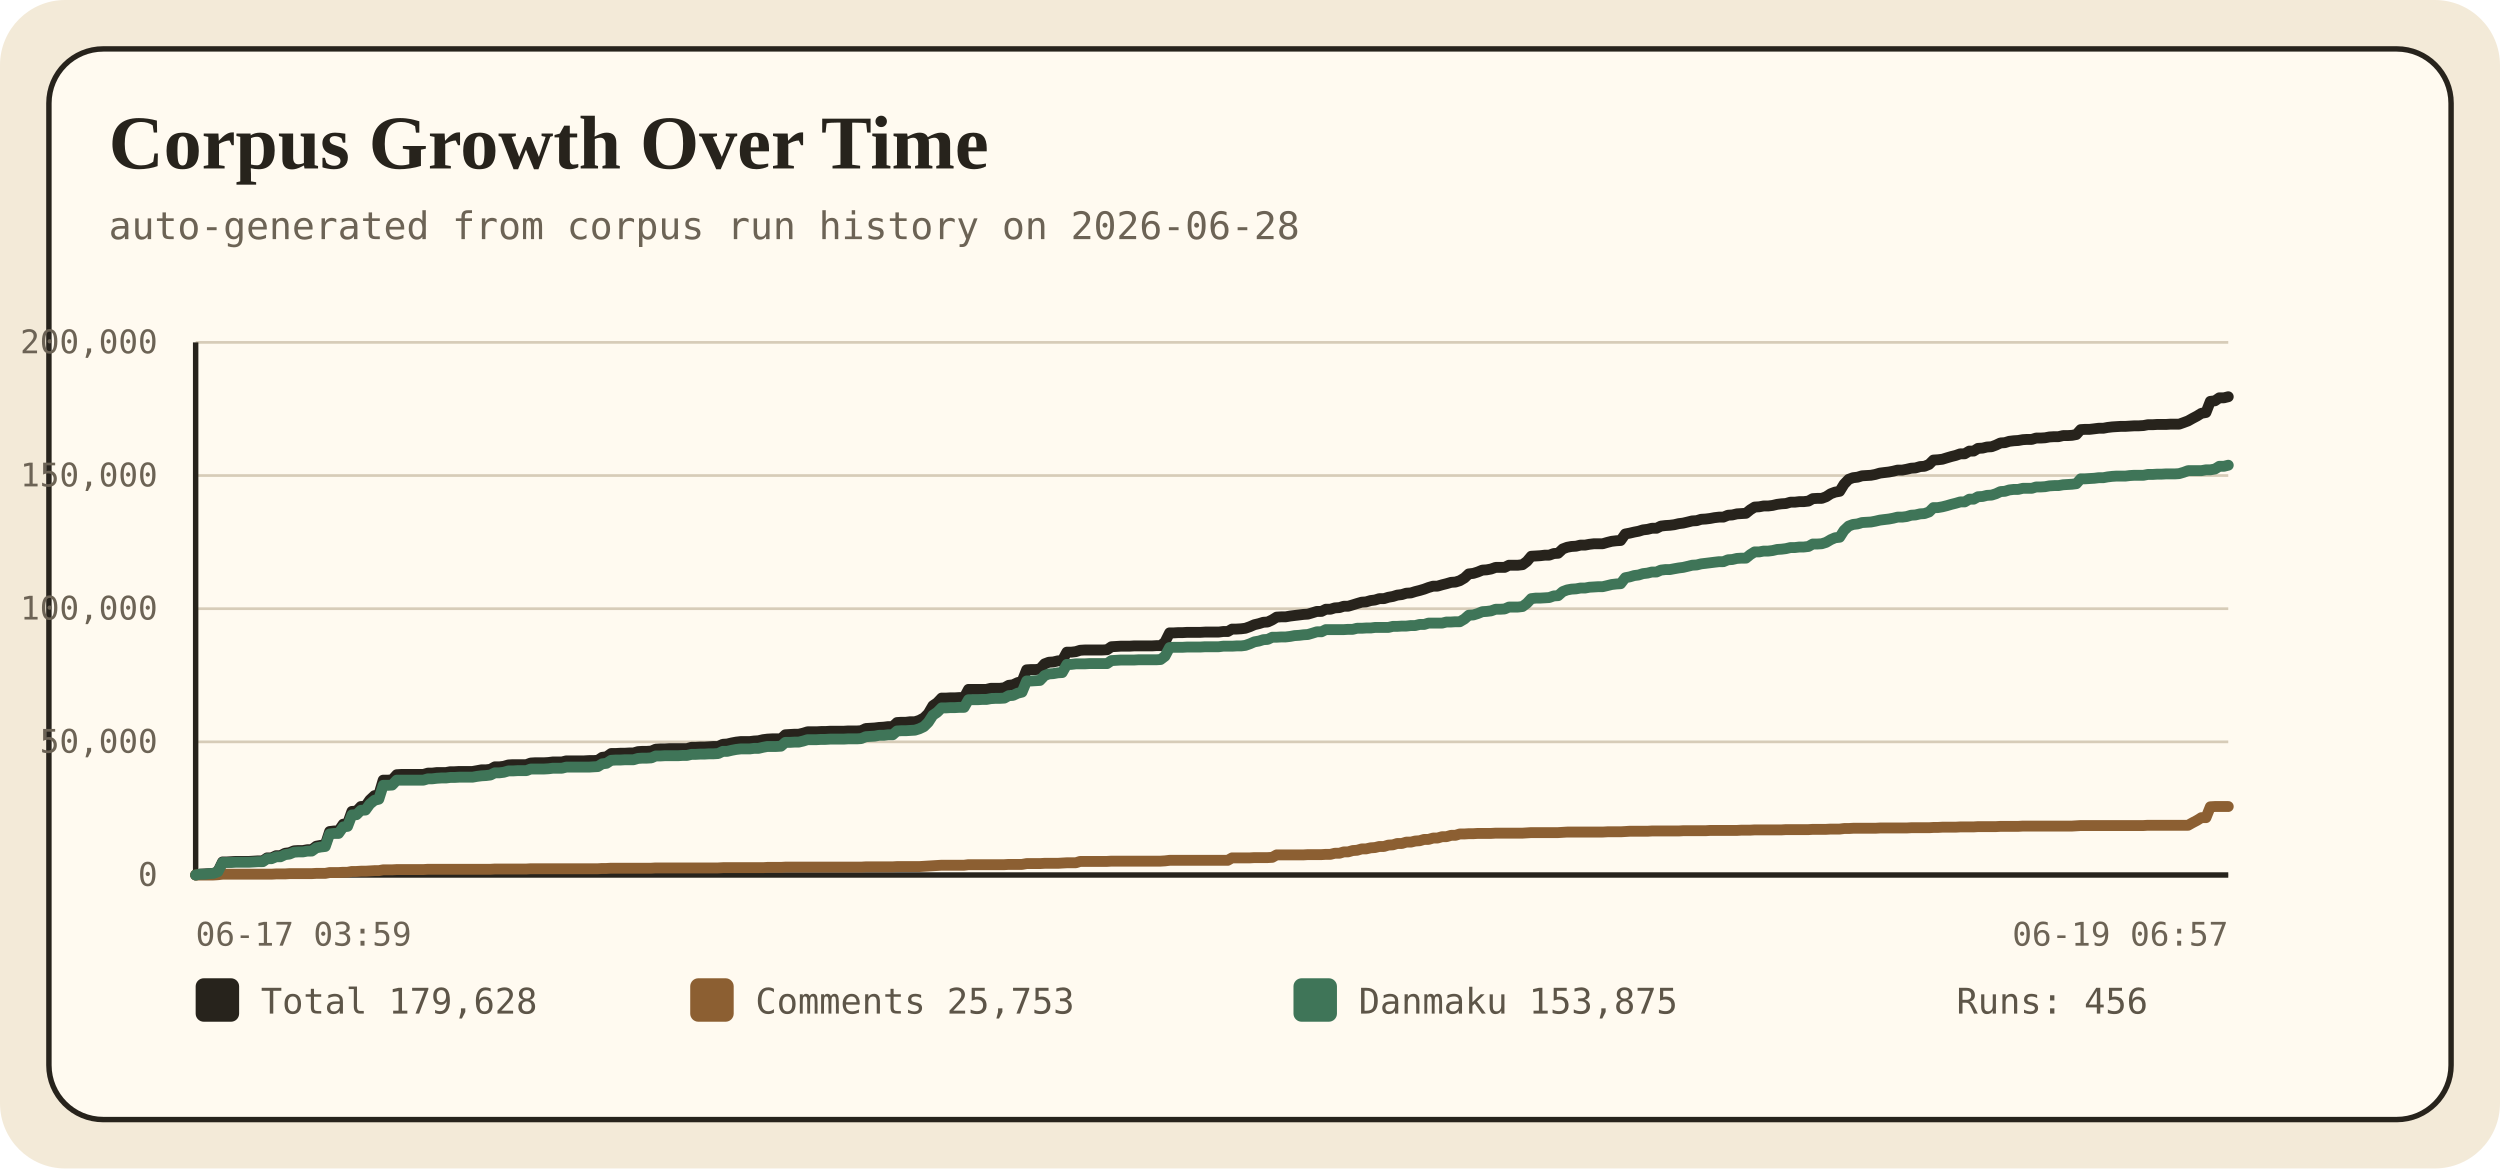
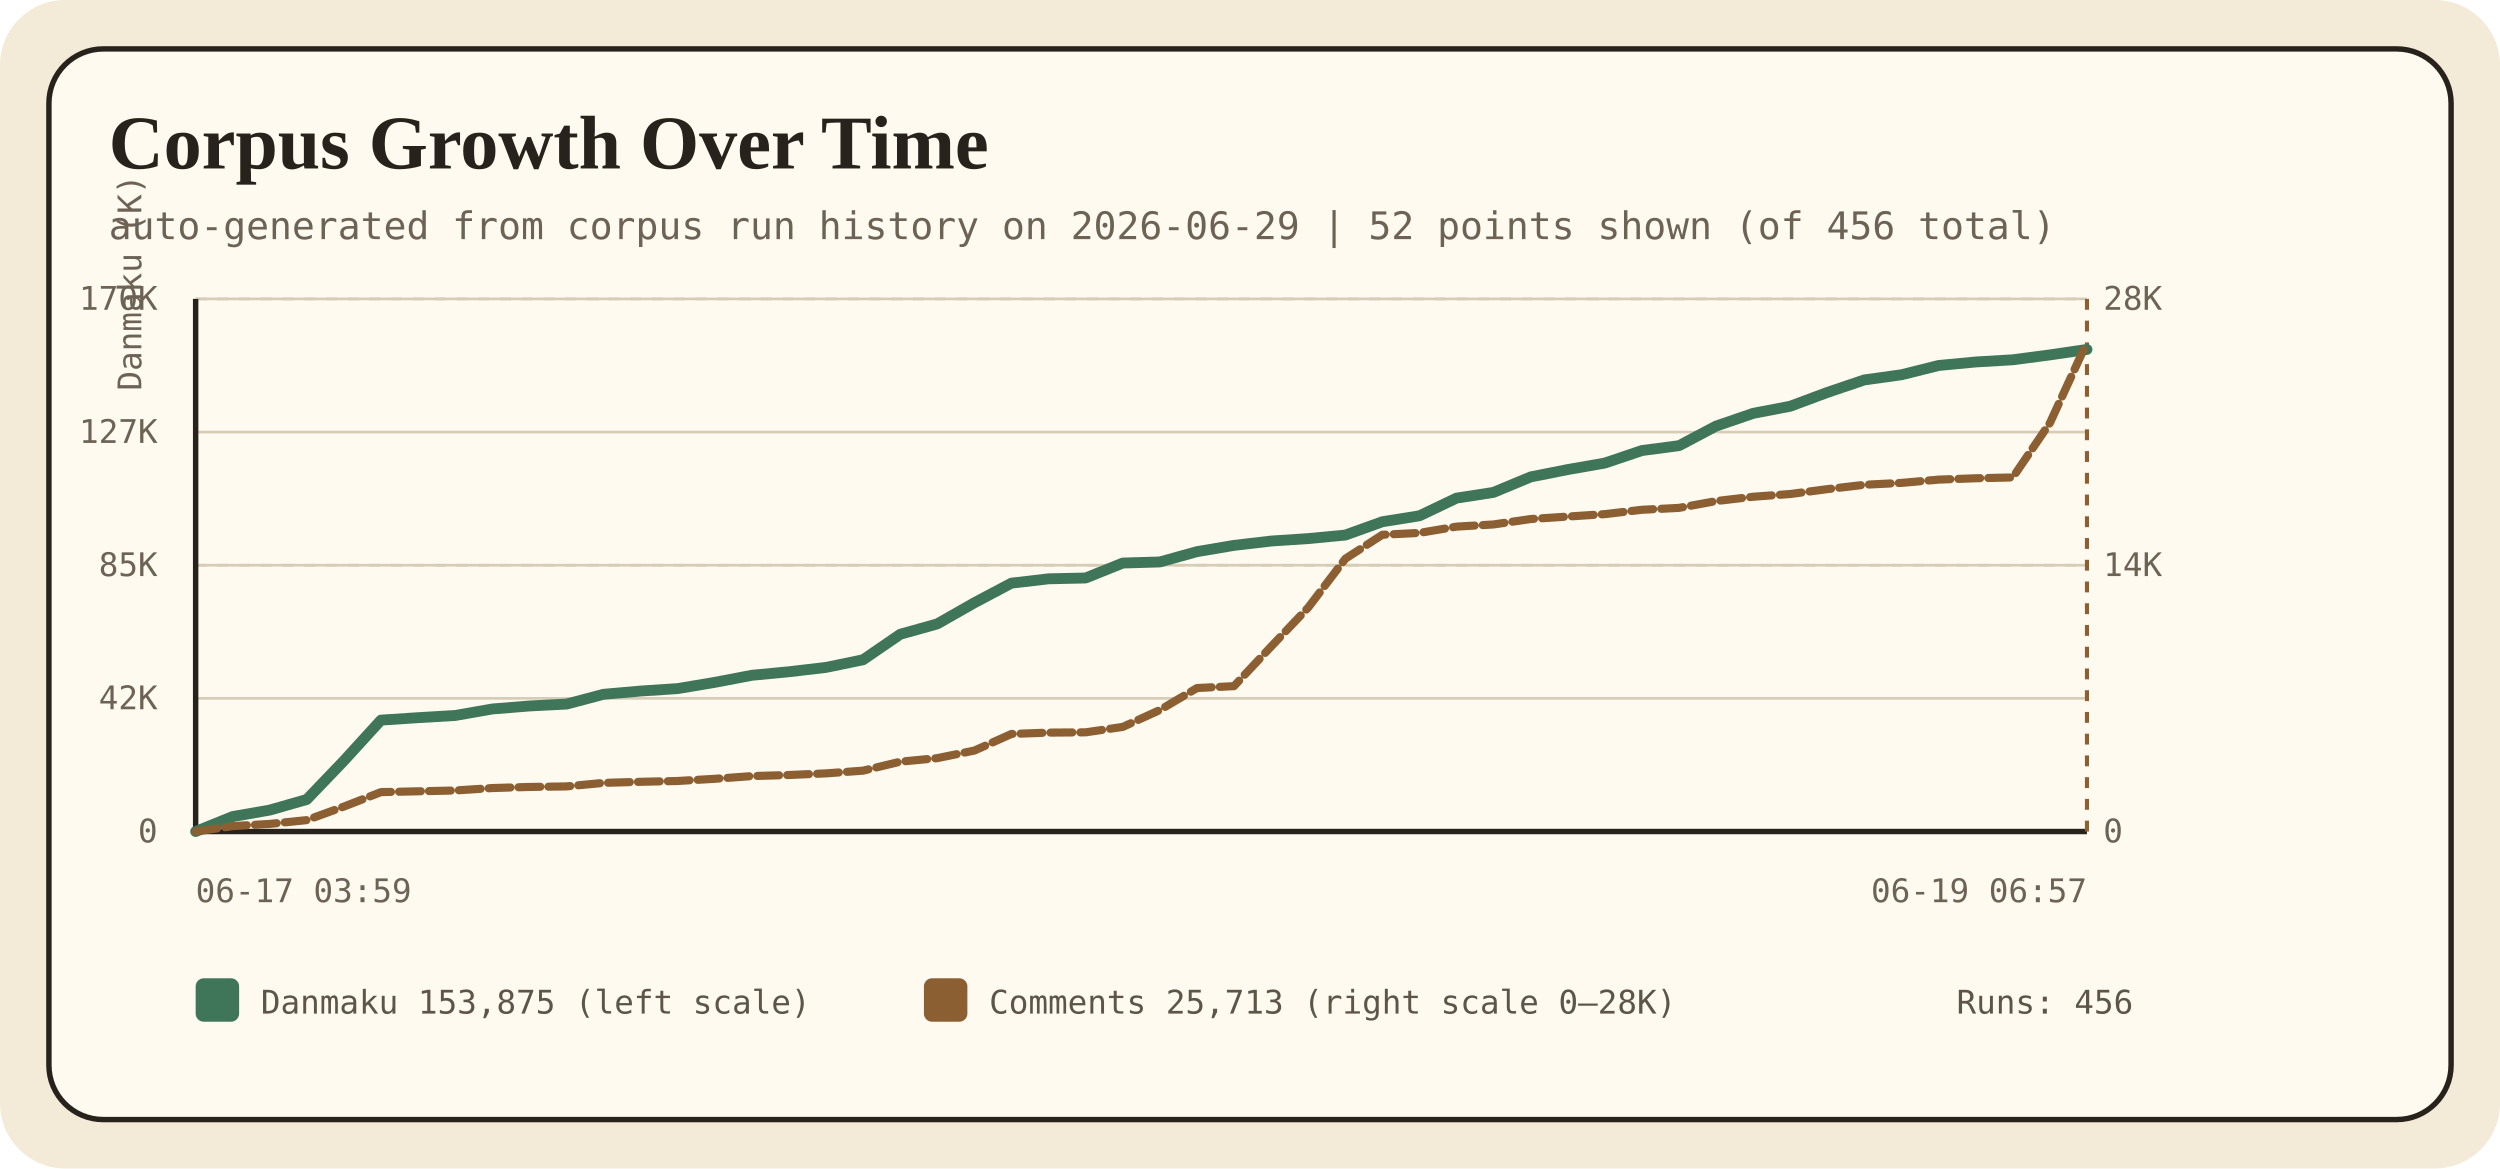
<svg xmlns="http://www.w3.org/2000/svg" width="920" height="430" viewBox="0 0 920 430" role="img" aria-labelledby="timeline-title timeline-desc">
  <style>
    .bg { fill: #f3ead8; }
    .panel { fill: #fffaf0; stroke: #27231c; stroke-width: 2; }
    .title { font: 700 28px Georgia, 'Times New Roman', serif; fill: #27231c; }
    .sub { font: 14px ui-monospace, SFMono-Regular, Consolas, monospace; fill: #6c6355; }
    .axis { font: 12px ui-monospace, SFMono-Regular, Consolas, monospace; fill: #6c6355; }
+     .axis-right { font: 12px ui-monospace, SFMono-Regular, Consolas, monospace; fill: #8c5f32; }
    .label { font: 13px ui-monospace, SFMono-Regular, Consolas, monospace; fill: #5d5548; }
+     .legend-text { font: 12px ui-monospace, SFMono-Regular, Consolas, monospace; fill: #5d5548; }
  </style>
  <rect class="bg" width="920" height="430" rx="24" />
  <rect class="panel" x="18" y="18" width="884" height="394" rx="20" />
  <text x="40" y="62" class="title">Corpus Growth Over Time</text>
-   <text x="40" y="88" class="sub">auto-generated from corpus run history on 2026-06-28</text>
+   <text x="40" y="88" class="sub">auto-generated from corpus run history on 2026-06-29 | 52 points shown (of 456 total)</text>
  <g>
-     <line x1="72" y1="322.0" x2="820" y2="322.0" stroke="#d7ccb8" stroke-width="1" />
-     <text x="58" y="326.0" class="axis" text-anchor="end">0</text>
-     <line x1="72" y1="273.0" x2="820" y2="273.0" stroke="#d7ccb8" stroke-width="1" />
-     <text x="58" y="277.0" class="axis" text-anchor="end">50,000</text>
-     <line x1="72" y1="224.0" x2="820" y2="224.0" stroke="#d7ccb8" stroke-width="1" />
-     <text x="58" y="228.0" class="axis" text-anchor="end">100,000</text>
-     <line x1="72" y1="175.0" x2="820" y2="175.0" stroke="#d7ccb8" stroke-width="1" />
-     <text x="58" y="179.0" class="axis" text-anchor="end">150,000</text>
-     <line x1="72" y1="126.0" x2="820" y2="126.0" stroke="#d7ccb8" stroke-width="1" />
-     <text x="58" y="130.0" class="axis" text-anchor="end">200,000</text>
-     <line x1="72" y1="322" x2="820" y2="322" stroke="#27231c" stroke-width="2" />
-     <line x1="72" y1="126" x2="72" y2="322" stroke="#27231c" stroke-width="2" />
-     <polyline points="72.0,322.0 73.6,321.7 75.3,321.6 76.9,321.5 78.6,321.4 80.2,320.7 81.9,317.2 83.5,317.2 85.2,317.1 86.8,317.0 88.4,317.0 90.1,317.0 91.7,317.0 93.4,316.9 95.0,316.8 96.7,316.8 98.3,315.7 99.9,315.7 101.6,314.9 103.2,314.9 104.9,314.0 106.5,313.8 108.2,313.1 109.8,313.0 111.5,313.0 113.1,312.7 114.7,312.7 116.4,311.4 118.0,311.1 119.7,310.9 121.3,306.0 123.0,305.8 124.6,305.8 126.3,303.3 127.9,303.1 129.5,298.6 131.2,298.5 132.8,296.8 134.5,296.7 136.1,294.4 137.8,292.8 139.4,292.5 141.0,287.1 142.7,287.1 144.3,287.0 146.0,285.1 147.6,285.0 149.3,285.0 150.9,285.0 152.6,285.0 154.2,285.0 155.8,285.0 157.5,284.5 159.1,284.5 160.8,284.3 162.4,284.3 164.1,284.3 165.7,284.0 167.3,284.0 169.0,283.9 170.6,283.9 172.3,283.9 173.9,283.9 175.6,283.6 177.2,283.3 178.9,283.3 180.5,283.1 182.1,282.2 183.8,282.2 185.4,282.0 187.1,281.5 188.7,281.4 190.4,281.4 192.0,281.4 193.7,281.4 195.3,280.8 196.9,280.7 198.6,280.7 200.2,280.7 201.9,280.6 203.5,280.4 205.2,280.4 206.8,280.4 208.4,280.0 210.1,280.0 211.7,280.0 213.4,280.0 215.0,280.0 216.7,279.9 218.3,279.9 220.0,279.8 221.6,278.7 223.2,278.5 224.9,277.3 226.5,277.3 228.2,277.2 229.8,277.2 231.5,277.1 233.1,277.1 234.8,276.6 236.4,276.5 238.0,276.5 239.7,276.4 241.3,275.7 243.0,275.6 244.6,275.6 246.3,275.5 247.9,275.5 249.5,275.5 251.2,275.5 252.8,275.5 254.5,275.0 256.1,275.0 257.8,274.9 259.4,274.9 261.1,274.8 262.7,274.7 264.3,274.7 266.0,273.9 267.6,273.8 269.3,273.4 270.9,273.1 272.6,272.9 274.2,272.9 275.9,272.9 277.5,272.7 279.1,272.6 280.8,272.2 282.4,272.0 284.1,271.9 285.7,271.9 287.4,271.9 289.0,270.4 290.6,270.3 292.3,270.2 293.9,270.2 295.6,269.8 297.2,269.3 298.9,269.3 300.5,269.3 302.2,269.2 303.8,269.2 305.4,269.1 307.1,269.1 308.7,269.1 310.4,269.1 312.0,269.0 313.7,269.0 315.3,269.0 316.9,268.9 318.6,268.1 320.2,268.0 321.9,267.9 323.5,267.7 325.2,267.6 326.8,267.4 328.5,267.4 330.1,265.9 331.7,265.8 333.4,265.8 335.0,265.6 336.7,265.6 338.3,265.1 340.0,264.2 341.6,262.6 343.3,259.7 344.9,258.6 346.5,256.9 348.2,256.9 349.8,256.8 351.5,256.8 353.1,256.7 354.8,256.7 356.4,253.7 358.0,253.7 359.7,253.7 361.3,253.7 363.0,253.7 364.6,253.3 366.3,253.3 367.9,253.3 369.6,253.1 371.2,252.2 372.8,252.0 374.5,251.2 376.1,250.8 377.8,246.5 379.4,246.4 381.1,246.4 382.7,246.2 384.4,244.3 386.0,243.7 387.6,243.6 389.3,243.2 390.9,243.1 392.6,240.0 394.2,240.0 395.9,239.8 397.5,239.3 399.1,239.2 400.8,239.2 402.4,239.2 404.1,239.2 405.7,239.2 407.4,239.1 409.0,238.0 410.7,237.9 412.3,237.8 413.9,237.8 415.6,237.8 417.2,237.7 418.9,237.7 420.5,237.7 422.2,237.7 423.8,237.7 425.5,237.6 427.1,237.6 428.7,236.3 430.4,232.9 432.0,232.9 433.7,232.8 435.3,232.8 437.0,232.7 438.6,232.7 440.2,232.7 441.9,232.7 443.5,232.6 445.2,232.6 446.8,232.6 448.5,232.6 450.1,232.4 451.8,232.4 453.4,231.5 455.0,231.5 456.7,231.4 458.3,231.2 460.0,230.6 461.6,229.9 463.3,229.5 464.9,229.0 466.5,228.9 468.2,228.1 469.8,227.1 471.5,227.0 473.1,227.0 474.8,226.7 476.4,226.5 478.1,226.3 479.7,226.1 481.3,226.0 483.0,225.5 484.6,225.0 486.3,225.0 487.9,224.2 489.6,224.2 491.2,223.7 492.9,223.6 494.5,223.1 496.1,223.1 497.8,222.6 499.4,222.1 501.1,221.6 502.7,221.5 504.4,221.0 506.0,220.8 507.6,220.3 509.3,220.3 510.9,219.8 512.6,219.5 514.2,219.0 515.9,218.8 517.5,218.3 519.2,218.2 520.8,217.7 522.4,217.3 524.1,216.8 525.7,216.2 527.4,215.7 529.0,215.7 530.7,215.2 532.3,214.8 534.0,214.3 535.6,214.2 537.2,213.7 538.9,212.7 540.5,211.2 542.2,211.0 543.8,210.5 545.5,209.8 547.1,209.7 548.7,209.4 550.4,208.8 552.0,208.8 553.7,208.8 555.3,208.0 557.0,208.0 558.6,208.0 560.3,207.8 561.9,206.6 563.5,204.7 565.2,204.6 566.8,204.5 568.5,204.3 570.1,204.3 571.8,203.7 573.4,203.6 575.1,202.0 576.7,201.4 578.3,201.1 580.0,201.0 581.6,200.6 583.3,200.6 584.9,200.3 586.6,200.1 588.2,200.1 589.8,200.1 591.5,199.6 593.1,199.2 594.8,199.0 596.4,198.9 598.1,196.5 599.7,196.2 601.4,195.8 603.0,195.5 604.6,195.0 606.3,194.8 607.9,194.4 609.6,194.4 611.2,193.6 612.9,193.4 614.5,193.3 616.1,193.1 617.8,192.7 619.4,192.5 621.1,192.1 622.7,191.7 624.4,191.6 626.0,191.1 627.7,191.0 629.3,190.8 630.9,190.5 632.6,190.3 634.2,190.3 635.9,189.6 637.5,189.5 639.2,189.1 640.8,189.0 642.5,188.9 644.1,187.6 645.7,186.6 647.4,186.5 649.0,186.2 650.7,186.2 652.3,186.0 654.0,185.6 655.6,185.4 657.2,185.3 658.9,184.8 660.5,184.8 662.2,184.6 663.8,184.6 665.5,184.4 667.1,183.5 668.8,183.4 670.4,183.4 672.0,182.8 673.7,181.7 675.3,181.1 677.0,180.8 678.6,178.2 680.3,176.4 681.9,175.8 683.6,175.6 685.2,175.1 686.8,175.0 688.5,174.9 690.1,174.6 691.8,174.1 693.4,173.9 695.1,173.7 696.7,173.4 698.3,173.0 700.0,173.0 701.6,172.7 703.3,172.3 704.9,172.2 706.6,171.7 708.2,171.6 709.9,170.9 711.5,169.3 713.1,169.2 714.8,169.0 716.4,168.5 718.1,168.0 719.7,167.6 721.4,167.0 723.0,167.0 724.7,166.0 726.3,166.0 727.9,165.0 729.6,164.9 731.2,164.5 732.9,164.4 734.5,163.8 736.2,163.0 737.8,162.9 739.4,162.4 741.1,162.2 742.7,162.1 744.4,161.8 746.0,161.7 747.7,161.7 749.3,161.2 751.0,161.2 752.6,161.1 754.2,160.8 755.9,160.7 757.5,160.7 759.2,160.3 760.8,160.3 762.5,160.2 764.1,159.9 765.7,158.1 767.4,158.0 769.0,158.0 770.7,157.8 772.3,157.6 774.0,157.6 775.6,157.3 777.3,157.1 778.9,157.0 780.5,156.9 782.2,156.9 783.8,156.8 785.5,156.7 787.1,156.7 788.8,156.6 790.4,156.3 792.1,156.3 793.7,156.2 795.3,156.2 797.0,156.2 798.6,156.1 800.3,156.1 801.9,156.1 803.6,155.5 805.2,154.9 806.8,154.0 808.5,153.1 810.1,152.1 811.8,151.8 813.4,147.7 815.1,147.5 816.7,146.4 818.4,146.4 820.0,146.0" fill="none" stroke="#27231c" stroke-width="4" stroke-linecap="round" stroke-linejoin="round" />
-     <polyline points="72.0,322.0 73.6,322.0 75.3,322.0 76.9,322.0 78.6,322.0 80.2,321.9 81.9,321.7 83.5,321.7 85.2,321.7 86.8,321.7 88.4,321.7 90.1,321.7 91.7,321.7 93.4,321.7 95.0,321.7 96.7,321.7 98.3,321.7 99.9,321.7 101.6,321.6 103.2,321.6 104.9,321.6 106.5,321.5 108.2,321.5 109.8,321.5 111.5,321.5 113.1,321.5 114.7,321.5 116.4,321.4 118.0,321.4 119.7,321.4 121.3,321.1 123.0,321.1 124.6,321.1 126.3,321.0 127.9,321.0 129.5,320.7 131.2,320.7 132.8,320.6 134.5,320.6 136.1,320.5 137.8,320.4 139.4,320.4 141.0,320.1 142.7,320.1 144.3,320.1 146.0,320.0 147.6,320.0 149.3,320.0 150.9,320.0 152.6,320.0 154.2,320.0 155.8,320.0 157.5,319.9 159.1,319.9 160.8,319.9 162.4,319.9 164.1,319.9 165.7,319.9 167.3,319.9 169.0,319.9 170.6,319.9 172.3,319.9 173.9,319.9 175.6,319.9 177.2,319.9 178.9,319.9 180.5,319.9 182.1,319.8 183.8,319.8 185.4,319.8 187.1,319.8 188.7,319.8 190.4,319.8 192.0,319.8 193.7,319.8 195.3,319.7 196.9,319.7 198.6,319.7 200.2,319.7 201.9,319.7 203.5,319.7 205.2,319.7 206.8,319.7 208.4,319.7 210.1,319.7 211.7,319.7 213.4,319.7 215.0,319.7 216.7,319.7 218.3,319.7 220.0,319.7 221.6,319.6 223.2,319.6 224.9,319.5 226.5,319.5 228.2,319.5 229.8,319.5 231.5,319.5 233.1,319.5 234.8,319.5 236.4,319.5 238.0,319.5 239.7,319.5 241.3,319.4 243.0,319.4 244.6,319.4 246.3,319.4 247.9,319.4 249.5,319.4 251.2,319.4 252.8,319.4 254.5,319.4 256.1,319.4 257.8,319.4 259.4,319.4 261.1,319.4 262.7,319.4 264.3,319.4 266.0,319.3 267.6,319.3 269.3,319.3 270.9,319.3 272.6,319.3 274.2,319.3 275.9,319.3 277.5,319.3 279.1,319.3 280.8,319.3 282.4,319.2 284.1,319.2 285.7,319.2 287.4,319.2 289.0,319.1 290.6,319.1 292.3,319.1 293.9,319.1 295.6,319.1 297.2,319.1 298.9,319.1 300.5,319.1 302.2,319.1 303.8,319.1 305.4,319.1 307.1,319.1 308.7,319.1 310.4,319.1 312.0,319.1 313.7,319.1 315.3,319.1 316.9,319.1 318.6,319.0 320.2,319.0 321.9,319.0 323.5,319.0 325.2,319.0 326.8,319.0 328.5,319.0 330.1,318.9 331.7,318.9 333.4,318.9 335.0,318.9 336.7,318.9 338.3,318.9 340.0,318.8 341.6,318.7 343.3,318.6 344.9,318.5 346.5,318.4 348.2,318.4 349.8,318.4 351.5,318.4 353.1,318.4 354.8,318.4 356.4,318.2 358.0,318.2 359.7,318.2 361.3,318.2 363.0,318.2 364.6,318.2 366.3,318.2 367.9,318.2 369.6,318.2 371.2,318.1 372.8,318.1 374.5,318.1 376.1,318.1 377.8,317.8 379.4,317.8 381.1,317.8 382.7,317.8 384.4,317.7 386.0,317.7 387.6,317.7 389.3,317.7 390.9,317.6 392.6,317.5 394.2,317.5 395.9,317.5 397.5,317.0 399.1,317.0 400.8,317.0 402.4,317.0 404.1,317.0 405.7,317.0 407.4,317.0 409.0,316.9 410.7,316.9 412.3,316.9 413.9,316.9 415.6,316.9 417.2,316.9 418.9,316.9 420.5,316.9 422.2,316.9 423.8,316.9 425.5,316.9 427.1,316.9 428.7,316.8 430.4,316.6 432.0,316.6 433.7,316.6 435.3,316.6 437.0,316.6 438.6,316.6 440.2,316.6 441.9,316.6 443.5,316.6 445.2,316.6 446.8,316.6 448.5,316.6 450.1,316.6 451.8,316.6 453.4,315.7 455.0,315.7 456.7,315.7 458.3,315.7 460.0,315.7 461.6,315.6 463.3,315.6 464.9,315.6 466.5,315.6 468.2,315.5 469.8,314.6 471.5,314.6 473.1,314.6 474.8,314.6 476.4,314.6 478.1,314.6 479.7,314.6 481.3,314.5 483.0,314.5 484.6,314.5 486.3,314.5 487.9,314.4 489.6,314.4 491.2,314.0 492.9,314.0 494.5,313.5 496.1,313.5 497.8,313.0 499.4,312.9 501.1,312.4 502.7,312.4 504.4,312.0 506.0,311.9 507.6,311.5 509.3,311.5 510.9,311.0 512.6,310.9 514.2,310.4 515.9,310.4 517.5,309.9 519.2,309.9 520.8,309.5 522.4,309.4 524.1,308.9 525.7,308.9 527.4,308.4 529.0,308.4 530.7,307.9 532.3,307.9 534.0,307.4 535.6,307.4 537.2,306.9 538.9,306.9 540.5,306.8 542.2,306.8 543.8,306.7 545.5,306.7 547.1,306.7 548.7,306.7 550.4,306.6 552.0,306.6 553.7,306.6 555.3,306.6 557.0,306.6 558.6,306.6 560.3,306.6 561.9,306.5 563.5,306.4 565.2,306.4 566.8,306.4 568.5,306.4 570.1,306.4 571.8,306.4 573.4,306.4 575.1,306.3 576.7,306.2 578.3,306.2 580.0,306.2 581.6,306.2 583.3,306.2 584.9,306.2 586.6,306.2 588.2,306.2 589.8,306.2 591.5,306.1 593.1,306.1 594.8,306.1 596.4,306.1 598.1,306.0 599.7,305.9 601.4,305.9 603.0,305.9 604.6,305.9 606.3,305.9 607.9,305.8 609.6,305.8 611.2,305.8 612.9,305.8 614.5,305.8 616.1,305.8 617.8,305.8 619.4,305.7 621.1,305.7 622.7,305.7 624.4,305.7 626.0,305.7 627.7,305.7 629.3,305.6 630.9,305.6 632.6,305.6 634.2,305.6 635.9,305.6 637.5,305.6 639.2,305.6 640.8,305.5 642.5,305.5 644.1,305.5 645.7,305.4 647.4,305.4 649.0,305.4 650.7,305.4 652.3,305.4 654.0,305.4 655.6,305.4 657.2,305.3 658.9,305.3 660.5,305.3 662.2,305.3 663.8,305.3 665.5,305.3 667.1,305.2 668.8,305.2 670.4,305.2 672.0,305.2 673.7,305.1 675.3,305.1 677.0,305.1 678.6,304.9 680.3,304.9 681.9,304.8 683.6,304.8 685.2,304.8 686.8,304.8 688.5,304.8 690.1,304.8 691.8,304.7 693.4,304.7 695.1,304.7 696.7,304.7 698.3,304.7 700.0,304.7 701.6,304.7 703.3,304.6 704.9,304.6 706.6,304.6 708.2,304.6 709.9,304.6 711.5,304.5 713.1,304.5 714.8,304.4 716.4,304.4 718.1,304.4 719.7,304.4 721.4,304.3 723.0,304.3 724.7,304.3 726.3,304.3 727.9,304.2 729.6,304.2 731.2,304.2 732.9,304.2 734.5,304.2 736.2,304.1 737.8,304.1 739.4,304.1 741.1,304.1 742.7,304.1 744.4,304.0 746.0,304.0 747.7,304.0 749.3,304.0 751.0,304.0 752.6,304.0 754.2,304.0 755.9,304.0 757.5,304.0 759.2,304.0 760.8,304.0 762.5,304.0 764.1,303.9 765.7,303.8 767.4,303.8 769.0,303.8 770.7,303.8 772.3,303.8 774.0,303.8 775.6,303.8 777.3,303.8 778.9,303.8 780.5,303.8 782.2,303.8 783.8,303.8 785.5,303.8 787.1,303.8 788.8,303.8 790.4,303.7 792.1,303.7 793.7,303.7 795.3,303.7 797.0,303.7 798.6,303.7 800.3,303.7 801.9,303.7 803.6,303.7 805.2,303.7 806.8,302.8 808.5,301.9 810.1,300.9 811.8,300.9 813.4,296.9 815.1,296.8 816.7,296.8 818.4,296.8 820.0,296.8" fill="none" stroke="#8c5f32" stroke-width="4" stroke-linecap="round" stroke-linejoin="round" />
-     <polyline points="72.0,322.0 73.6,321.7 75.3,321.7 76.9,321.5 78.6,321.4 80.2,320.8 81.9,317.4 83.5,317.4 85.2,317.4 86.8,317.3 88.4,317.3 90.1,317.3 91.7,317.3 93.4,317.2 95.0,317.1 96.7,317.1 98.3,316.0 99.9,316.0 101.6,315.3 103.2,315.3 104.9,314.5 106.5,314.3 108.2,313.6 109.8,313.5 111.5,313.5 113.1,313.2 114.7,313.2 116.4,312.0 118.0,311.7 119.7,311.5 121.3,306.9 123.0,306.7 124.6,306.7 126.3,304.3 127.9,304.1 129.5,299.9 131.2,299.8 132.8,298.2 134.5,298.1 136.1,295.9 137.8,294.5 139.4,294.1 141.0,289.0 142.7,289.0 144.3,288.9 146.0,287.1 147.6,287.1 149.3,287.1 150.9,287.1 152.6,287.1 154.2,287.1 155.8,287.1 157.5,286.6 159.1,286.6 160.8,286.4 162.4,286.3 164.1,286.3 165.7,286.1 167.3,286.1 169.0,286.0 170.6,286.0 172.3,286.0 173.9,286.0 175.6,285.7 177.2,285.5 178.9,285.4 180.5,285.2 182.1,284.4 183.8,284.4 185.4,284.2 187.1,283.7 188.7,283.7 190.4,283.6 192.0,283.6 193.7,283.6 195.3,283.0 196.9,283.0 198.6,283.0 200.2,283.0 201.9,282.9 203.5,282.7 205.2,282.7 206.8,282.7 208.4,282.3 210.1,282.3 211.7,282.3 213.4,282.3 215.0,282.3 216.7,282.3 218.3,282.2 220.0,282.1 221.6,281.1 223.2,280.9 224.9,279.8 226.5,279.7 228.2,279.7 229.8,279.6 231.5,279.6 233.1,279.6 234.8,279.1 236.4,279.0 238.0,279.0 239.7,278.9 241.3,278.2 243.0,278.2 244.6,278.1 246.3,278.1 247.9,278.1 249.5,278.1 251.2,278.0 252.8,278.0 254.5,277.6 256.1,277.6 257.8,277.5 259.4,277.5 261.1,277.4 262.7,277.4 264.3,277.3 266.0,276.5 267.6,276.5 269.3,276.1 270.9,275.8 272.6,275.6 274.2,275.6 275.9,275.6 277.5,275.4 279.1,275.4 280.8,275.0 282.4,274.7 284.1,274.7 285.7,274.7 287.4,274.6 289.0,273.2 290.6,273.2 292.3,273.1 293.9,273.1 295.6,272.7 297.2,272.2 298.9,272.2 300.5,272.2 302.2,272.1 303.8,272.1 305.4,272.0 307.1,272.0 308.7,272.0 310.4,272.0 312.0,271.9 313.7,271.9 315.3,271.9 316.9,271.8 318.6,271.1 320.2,271.0 321.9,270.9 323.5,270.6 325.2,270.6 326.8,270.4 328.5,270.4 330.1,269.0 331.7,268.9 333.4,268.9 335.0,268.8 336.7,268.7 338.3,268.2 340.0,267.4 341.6,265.8 343.3,263.2 344.9,262.1 346.5,260.5 348.2,260.5 349.8,260.4 351.5,260.4 353.1,260.3 354.8,260.3 356.4,257.5 358.0,257.5 359.7,257.5 361.3,257.4 363.0,257.4 364.6,257.1 366.3,257.0 367.9,257.0 369.6,256.9 371.2,256.0 372.8,255.9 374.5,255.1 376.1,254.7 377.8,250.6 379.4,250.6 381.1,250.5 382.7,250.4 384.4,248.6 386.0,248.0 387.6,247.9 389.3,247.6 390.9,247.5 392.6,244.5 394.2,244.5 395.9,244.3 397.5,244.3 399.1,244.3 400.8,244.2 402.4,244.2 404.1,244.2 405.7,244.2 407.4,244.2 409.0,243.1 410.7,243.0 412.3,242.9 413.9,242.9 415.6,242.9 417.2,242.9 418.9,242.8 420.5,242.8 422.2,242.8 423.8,242.8 425.5,242.8 427.1,242.7 428.7,241.5 430.4,238.3 432.0,238.2 433.7,238.2 435.3,238.2 437.0,238.1 438.6,238.1 440.2,238.1 441.9,238.1 443.5,238.0 445.2,238.0 446.8,238.0 448.5,238.0 450.1,237.8 451.8,237.8 453.4,237.8 455.0,237.7 456.7,237.7 458.3,237.5 460.0,236.9 461.6,236.2 463.3,235.9 464.9,235.4 466.5,235.3 468.2,234.5 469.8,234.5 471.5,234.4 473.1,234.4 474.8,234.2 476.4,233.9 478.1,233.8 479.7,233.6 481.3,233.5 483.0,233.0 484.6,232.5 486.3,232.5 487.9,231.7 489.6,231.7 491.2,231.7 492.9,231.7 494.5,231.7 496.1,231.6 497.8,231.6 499.4,231.2 501.1,231.2 502.7,231.1 504.4,231.1 506.0,230.9 507.6,230.9 509.3,230.9 510.9,230.9 512.6,230.5 514.2,230.5 515.9,230.4 517.5,230.4 519.2,230.2 520.8,230.2 522.4,229.8 524.1,229.8 525.7,229.3 527.4,229.3 529.0,229.3 530.7,229.3 532.3,228.9 534.0,228.9 535.6,228.8 537.2,228.8 538.9,227.8 540.5,226.4 542.2,226.3 543.8,225.8 545.5,225.1 547.1,225.0 548.7,224.8 550.4,224.2 552.0,224.2 553.7,224.1 555.3,223.4 557.0,223.4 558.6,223.4 560.3,223.2 561.9,222.0 563.5,220.3 565.2,220.1 566.8,220.1 568.5,220.0 570.1,219.9 571.8,219.3 573.4,219.2 575.1,217.7 576.7,217.1 578.3,216.8 580.0,216.7 581.6,216.4 583.3,216.4 584.9,216.1 586.6,216.0 588.2,215.9 589.8,215.9 591.5,215.5 593.1,215.1 594.8,214.9 596.4,214.8 598.1,212.6 599.7,212.3 601.4,211.8 603.0,211.6 604.6,211.1 606.3,210.9 607.9,210.5 609.6,210.5 611.2,209.8 612.9,209.6 614.5,209.6 616.1,209.3 617.8,209.0 619.4,208.8 621.1,208.4 622.7,208.0 624.4,207.9 626.0,207.5 627.7,207.3 629.3,207.1 630.9,206.9 632.6,206.7 634.2,206.7 635.9,206.0 637.5,205.9 639.2,205.5 640.8,205.4 642.5,205.4 644.1,204.1 645.7,203.1 647.4,203.1 649.0,202.8 650.7,202.8 652.3,202.6 654.0,202.2 655.6,202.1 657.2,201.9 658.9,201.5 660.5,201.5 662.2,201.3 663.8,201.3 665.5,201.1 667.1,200.2 668.8,200.2 670.4,200.1 672.0,199.6 673.7,198.6 675.3,197.9 677.0,197.7 678.6,195.2 680.3,193.6 681.9,193.0 683.6,192.8 685.2,192.3 686.8,192.2 688.5,192.1 690.1,191.8 691.8,191.4 693.4,191.2 695.1,191.0 696.7,190.7 698.3,190.3 700.0,190.3 701.6,190.1 703.3,189.6 704.9,189.5 706.6,189.1 708.2,189.0 709.9,188.4 711.5,186.8 713.1,186.8 714.8,186.5 716.4,186.1 718.1,185.6 719.7,185.2 721.4,184.7 723.0,184.7 724.7,183.7 726.3,183.7 727.9,182.8 729.6,182.7 731.2,182.3 732.9,182.2 734.5,181.7 736.2,180.9 737.8,180.8 739.4,180.3 741.1,180.1 742.7,180.1 744.4,179.7 746.0,179.7 747.7,179.7 749.3,179.2 751.0,179.2 752.6,179.1 754.2,178.8 755.9,178.7 757.5,178.7 759.2,178.4 760.8,178.3 762.5,178.2 764.1,178.0 765.7,176.2 767.4,176.2 769.0,176.1 770.7,176.0 772.3,175.8 774.0,175.8 775.6,175.5 777.3,175.3 778.9,175.2 780.5,175.2 782.2,175.2 783.8,175.0 785.5,174.9 787.1,174.9 788.8,174.9 790.4,174.6 792.1,174.6 793.7,174.5 795.3,174.5 797.0,174.4 798.6,174.4 800.3,174.4 801.9,174.3 803.6,173.8 805.2,173.2 806.8,173.2 808.5,173.2 810.1,173.2 811.8,172.9 813.4,172.9 815.1,172.6 816.7,171.6 818.4,171.6 820.0,171.2" fill="none" stroke="#3f7558" stroke-width="4" stroke-linecap="round" stroke-linejoin="round" />
-     <text x="72" y="348" class="axis">06-17 03:59</text>
-     <text x="820" y="348" class="axis" text-anchor="end">06-19 06:57</text>
+     <line x1="72" y1="306.0" x2="768" y2="306.0" stroke="#d7ccb8" stroke-width="1" />
+     <text x="58" y="310.0" class="axis" text-anchor="end">0</text>
+     <line x1="72" y1="257.0" x2="768" y2="257.0" stroke="#d7ccb8" stroke-width="1" />
+     <text x="58" y="261.0" class="axis" text-anchor="end">42K</text>
+     <line x1="72" y1="208.0" x2="768" y2="208.0" stroke="#d7ccb8" stroke-width="1" />
+     <text x="58" y="212.0" class="axis" text-anchor="end">85K</text>
+     <line x1="72" y1="159.0" x2="768" y2="159.0" stroke="#d7ccb8" stroke-width="1" />
+     <text x="58" y="163.0" class="axis" text-anchor="end">127K</text>
+     <line x1="72" y1="110.0" x2="768" y2="110.0" stroke="#d7ccb8" stroke-width="1" />
+     <text x="58" y="114.0" class="axis" text-anchor="end">170K</text>
+     <line x1="72" y1="306.0" x2="768" y2="306.0" stroke="#d7ccb8" stroke-width="1" stroke-dasharray="4,4" />
+     <text x="774" y="310.0" class="axis" text-anchor="start">0</text>
+     <line x1="72" y1="208.0" x2="768" y2="208.0" stroke="#d7ccb8" stroke-width="1" stroke-dasharray="4,4" />
+     <text x="774" y="212.0" class="axis" text-anchor="start">14K</text>
+     <line x1="72" y1="110.0" x2="768" y2="110.0" stroke="#d7ccb8" stroke-width="1" stroke-dasharray="4,4" />
+     <text x="774" y="114.0" class="axis" text-anchor="start">28K</text>
+     <line x1="72" y1="306" x2="768" y2="306" stroke="#27231c" stroke-width="2" />
+     <line x1="72" y1="110" x2="72" y2="306" stroke="#27231c" stroke-width="2" />
+     <line x1="768" y1="110" x2="768" y2="306" stroke="#8c5f32" stroke-width="1.5" stroke-dasharray="4,4" />
+     <polyline points="72.0,306.0 85.6,300.5 99.3,298.1 112.9,294.2 126.6,279.9 140.2,265.0 153.9,264.1 167.5,263.3 181.2,260.9 194.8,259.8 208.5,259.1 222.1,255.5 235.8,254.3 249.4,253.4 263.1,251.1 276.7,248.5 290.4,247.2 304.0,245.6 317.6,242.8 331.3,233.4 344.9,229.6 358.6,221.8 372.2,214.6 385.9,213.0 399.5,212.7 413.2,207.2 426.8,206.8 440.5,203.0 454.1,200.7 467.8,199.1 481.4,198.2 495.1,196.9 508.7,192.0 522.4,189.8 536.0,183.3 549.6,181.2 563.3,175.5 576.9,172.8 590.6,170.4 604.2,165.8 617.9,164.0 631.5,156.8 645.2,152.1 658.8,149.5 672.5,144.4 686.1,139.8 699.8,137.9 713.4,134.5 727.1,133.2 740.7,132.4 754.4,130.6 768.0,128.6" fill="none" stroke="#3f7558" stroke-width="4" stroke-linecap="round" stroke-linejoin="round" />
+     <polyline points="72.0,306.0 85.6,304.0 99.3,303.2 112.9,301.8 126.6,296.8 140.2,291.5 153.9,291.2 167.5,290.9 181.2,290.0 194.8,289.6 208.5,289.4 222.1,288.1 235.8,287.7 249.4,287.4 263.1,286.6 276.7,285.6 290.4,285.2 304.0,284.6 317.6,283.6 331.3,280.3 344.9,279.0 358.6,276.2 372.2,270.1 385.9,269.6 399.5,269.5 413.2,267.5 426.8,261.3 440.5,253.2 454.1,252.5 467.8,237.9 481.4,223.6 495.1,205.6 508.7,196.8 522.4,196.1 536.0,193.8 549.6,193.0 563.3,191.0 576.9,190.1 590.6,189.2 604.2,187.6 617.9,186.9 631.5,184.4 645.2,182.8 658.8,181.8 672.5,180.0 686.1,178.4 699.8,177.7 713.4,176.5 727.1,176.0 740.7,175.7 754.4,155.6 768.0,126.0" fill="none" stroke="#8c5f32" stroke-width="3" stroke-linecap="round" stroke-linejoin="round" stroke-dasharray="8,3" />
+     <text x="72" y="332" class="axis">06-17 03:59</text>
+     <text x="768" y="332" class="axis" text-anchor="end">06-19 06:57</text>
+     <text x="52" y="104" class="axis" transform="rotate(-90 52 104)" text-anchor="middle">Danmaku (K)</text>
  </g>
  <g>
-     <rect x="72" y="360" width="16" height="16" rx="3" fill="#27231c" />
-     <text x="96" y="373" class="label">Total 179,628</text>
-     <rect x="254" y="360" width="16" height="16" rx="3" fill="#8c5f32" />
-     <text x="278" y="373" class="label">Comments 25,753</text>
-     <rect x="476" y="360" width="16" height="16" rx="3" fill="#3f7558" />
-     <text x="500" y="373" class="label">Danmaku 153,875</text>
-     <text x="720" y="373" class="label">Runs: 456</text>
+     <rect x="72" y="360" width="16" height="16" rx="3" fill="#3f7558" />
+     <text x="96" y="373" class="legend-text">Danmaku 153,875 (left scale)</text>
+     <rect x="340" y="360" width="16" height="16" rx="3" fill="#8c5f32" />
+     <text x="364" y="373" class="legend-text">Comments 25,713 (right scale 0–28K)</text>
+     <text x="720" y="373" class="legend-text">Runs: 456</text>
  </g>
</svg>
